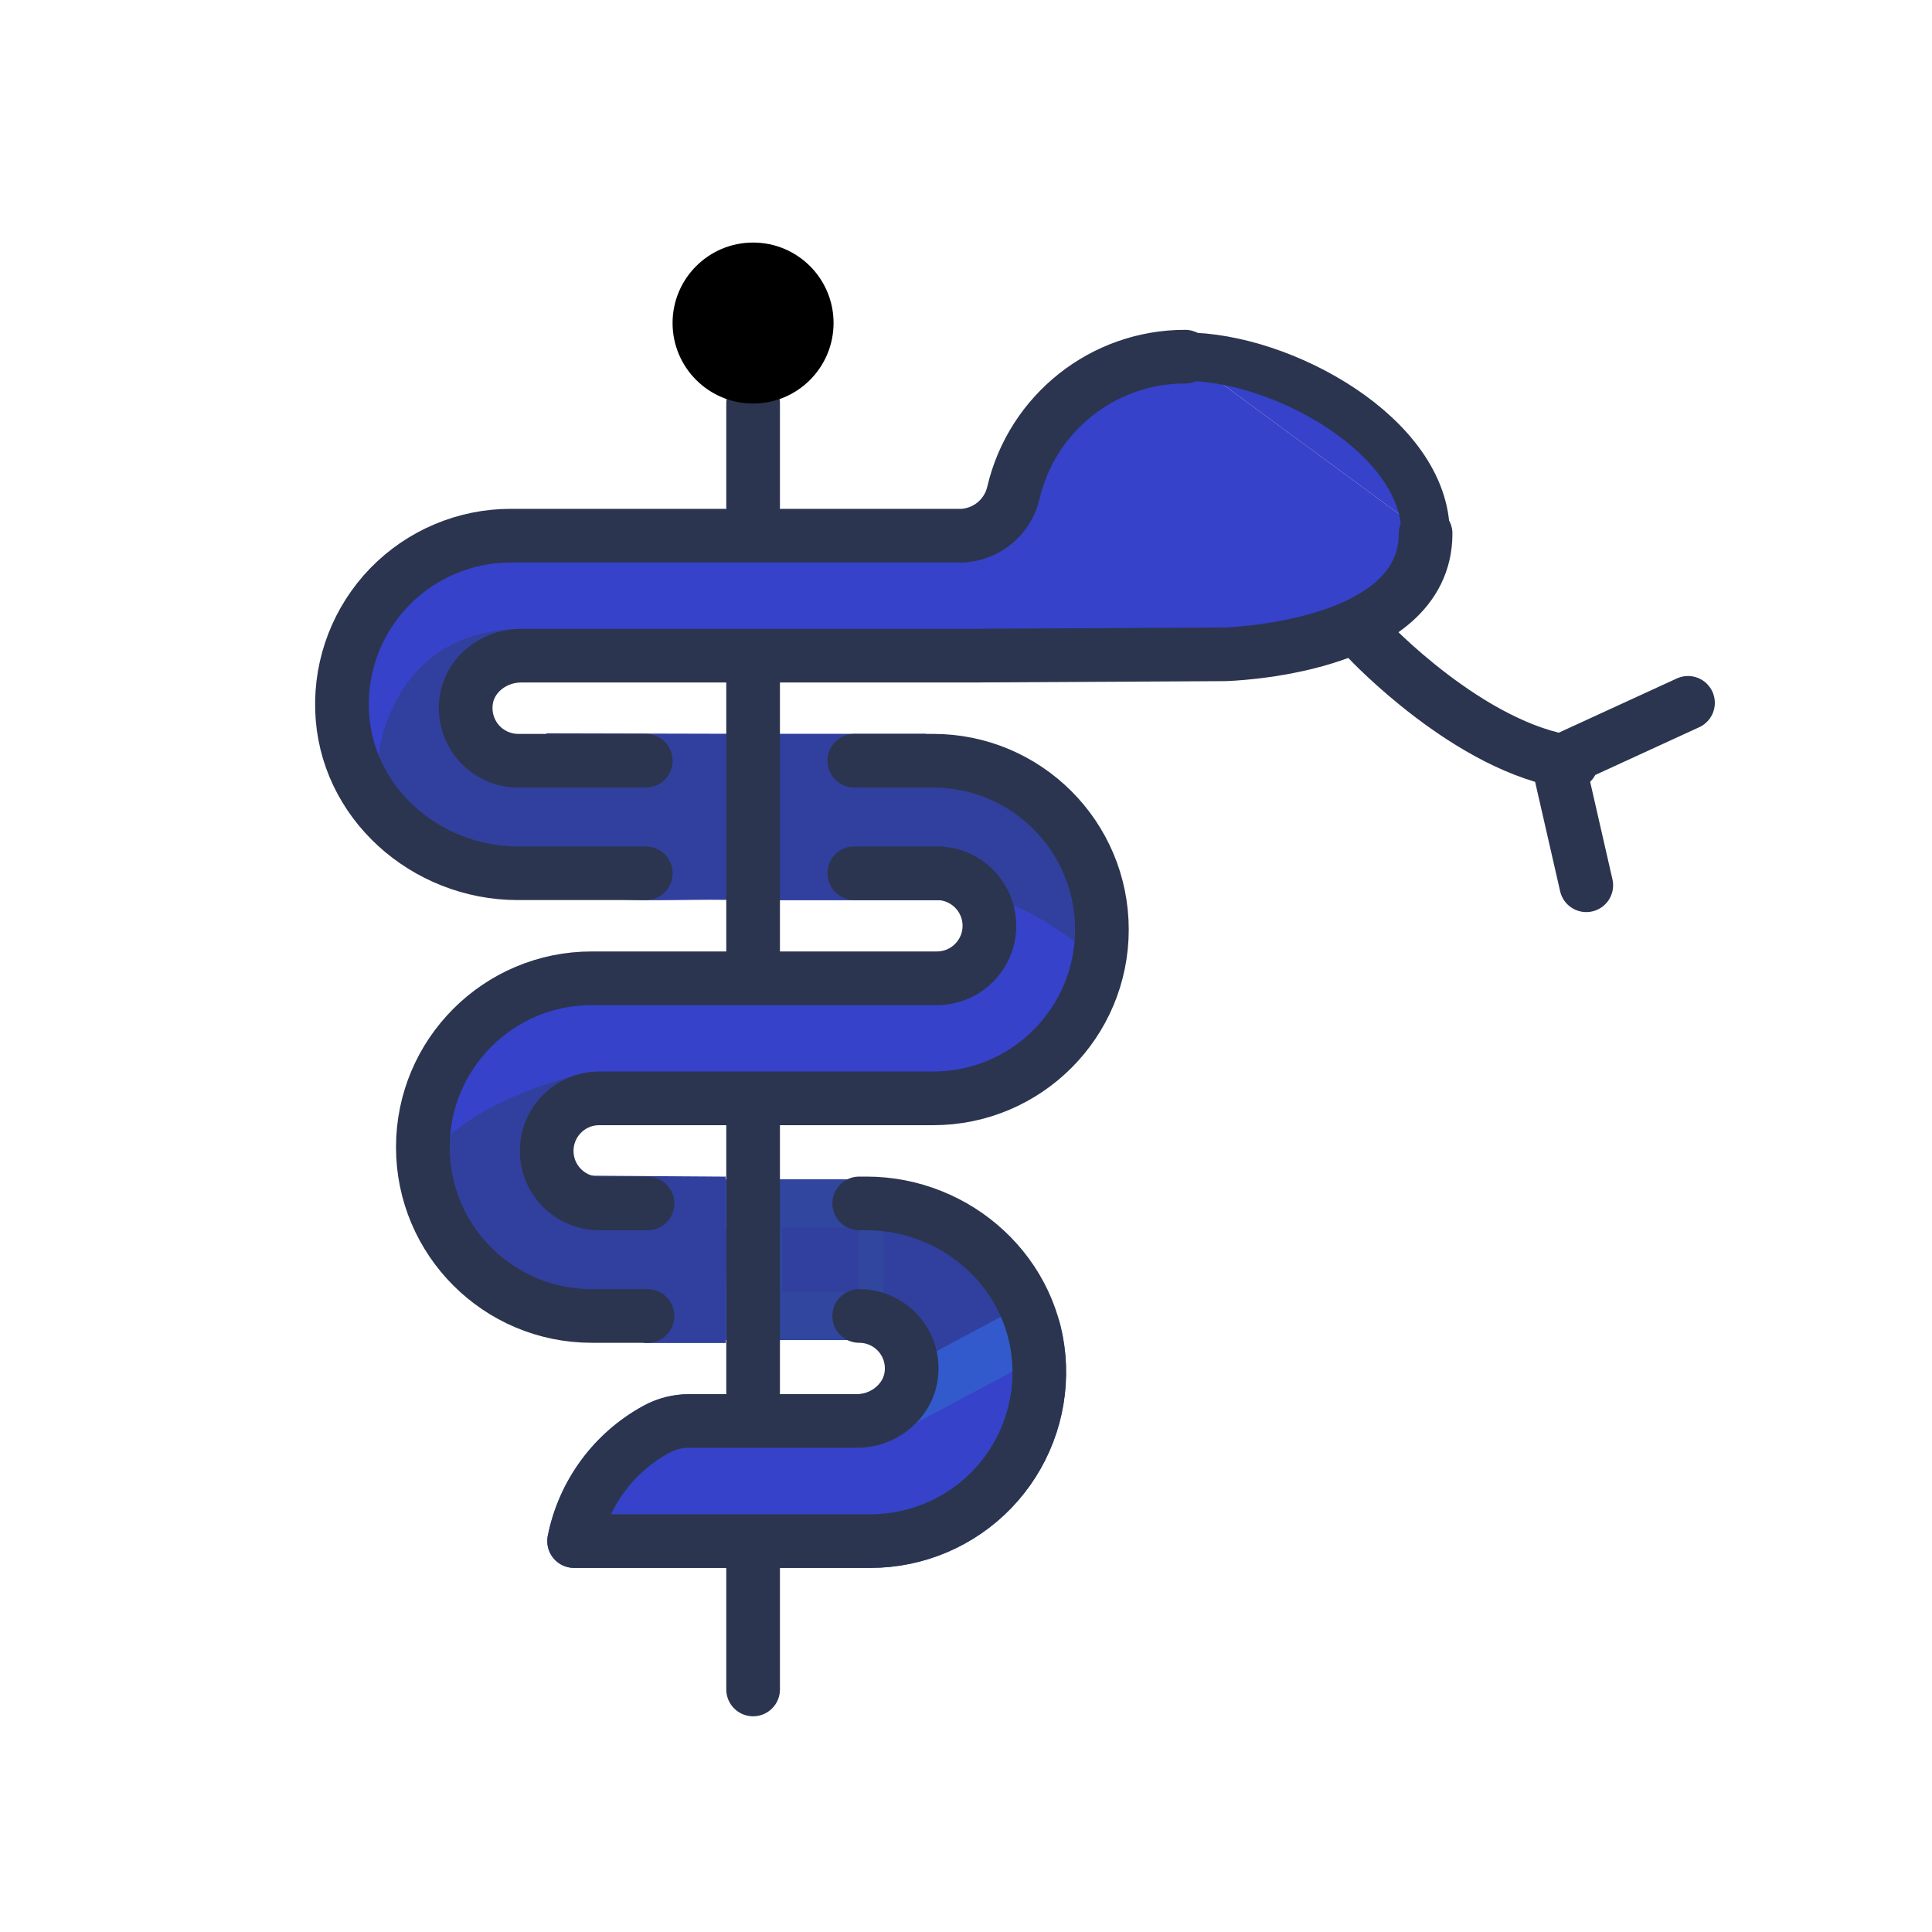
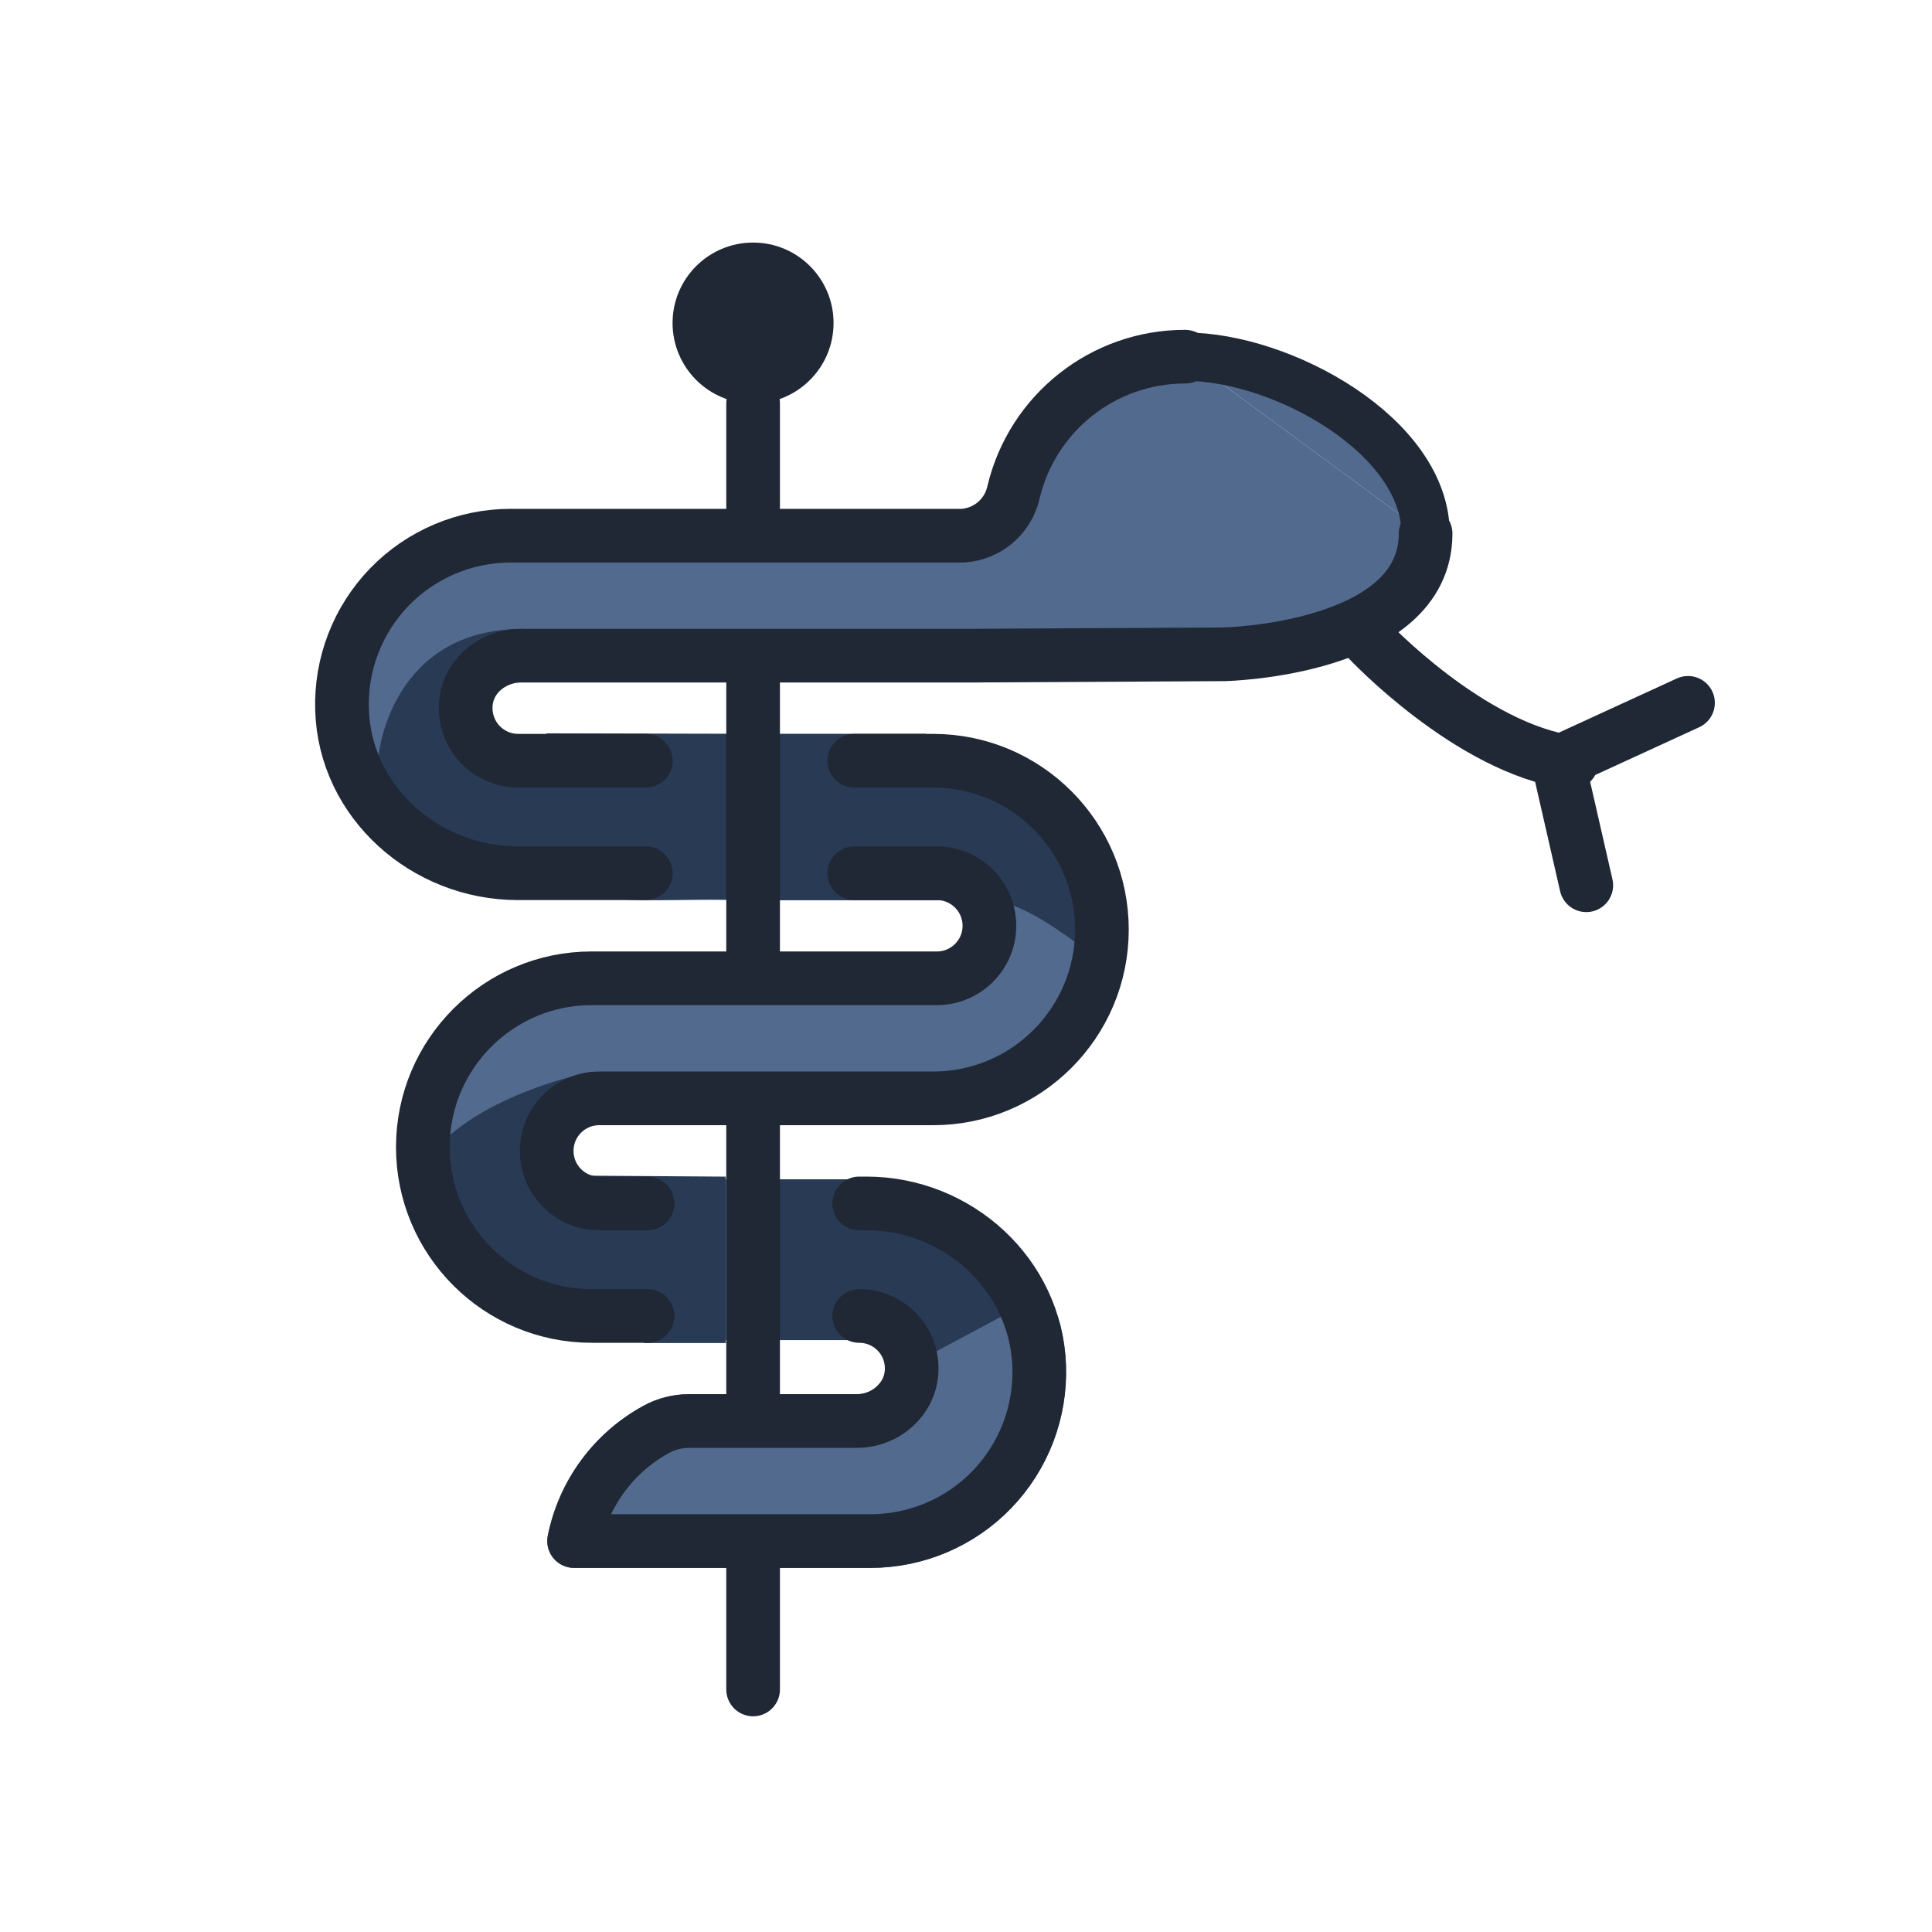
<svg xmlns="http://www.w3.org/2000/svg" width="100px" height="100px" viewBox="0 0 100 100" version="1.1">
  <g id="surface1">
-     <path style="fill-rule:nonzero;fill:rgb(21.176%,25.882%,78.824%);fill-opacity:1;stroke-width:1.8;stroke-linecap:round;stroke-linejoin:round;stroke:rgb(20%,35.294%,80%);stroke-opacity:1;stroke-miterlimit:10;" d="M 31.88 32.543 L 34.954 32.543 C 36.037 32.543 36.911 33.421 36.911 34.501 C 36.911 35.584 36.037 36.458 34.954 36.458 L 22.092 36.458 C 18.619 36.458 15.801 39.277 15.801 42.75 C 15.801 46.226 18.619 49.042 22.092 49.042 L 27.914 49.042 L 28.066 44.848 L 22.373 44.848 C 21.291 44.848 20.258 43.957 20.258 42.874 C 20.258 41.794 21.291 40.933 22.373 40.933 L 34.816 40.933 C 38.289 40.933 41.108 38.115 41.108 34.642 C 41.108 31.168 38.289 28.35 34.816 28.35 L 31.88 28.35 Z M 31.88 32.543 " transform="matrix(1.388889,0,0,1.388889,0,0)" />
-     <path style="fill-rule:nonzero;fill:rgb(19.216%,25.098%,61.961%);fill-opacity:1;stroke-width:1.8;stroke-linecap:round;stroke-linejoin:round;stroke:rgb(19.216%,27.451%,61.961%);stroke-opacity:1;stroke-miterlimit:10;" d="M 25.681 52.957 L 31.939 52.957 C 33.01 52.957 33.944 52.13 33.975 51.061 C 33.992 50.529 33.795 50.017 33.427 49.638 C 33.055 49.255 32.549 49.042 32.02 49.042 L 32.02 44.848 L 32.29 44.848 C 35.699 44.848 38.607 47.5 38.728 50.909 C 38.79 52.616 38.154 54.276 36.968 55.508 C 35.783 56.737 34.147 57.431 32.439 57.431 L 21.395 57.431 C 21.749 55.657 22.871 54.135 24.457 53.269 C 24.832 53.063 25.253 52.957 25.681 52.957 " transform="matrix(1.388889,0,0,1.388889,0,0)" />
-     <path style="fill-rule:nonzero;fill:rgb(21.176%,25.882%,78.824%);fill-opacity:1;stroke-width:2;stroke-linecap:round;stroke-linejoin:round;stroke:rgb(20%,35.294%,80%);stroke-opacity:1;stroke-miterlimit:10;" d="M 38.526 49.553 C 38.641 49.989 38.708 50.439 38.725 50.909 C 38.787 52.616 38.154 54.276 36.968 55.505 C 35.783 56.737 34.147 57.431 32.439 57.431 L 21.395 57.431 C 21.749 55.657 22.871 54.135 24.457 53.269 C 24.832 53.063 25.253 52.957 25.681 52.957 L 31.939 52.957 C 32.563 52.957 33.142 52.675 33.522 52.228 Z M 38.526 49.553 " transform="matrix(1.388889,0,0,1.388889,0,0)" />
-     <path style="fill-rule:nonzero;fill:rgb(19.216%,25.098%,61.961%);fill-opacity:1;stroke-width:1.8;stroke-linecap:round;stroke-linejoin:round;stroke:rgb(19.216%,27.451%,61.961%);stroke-opacity:1;stroke-miterlimit:10;" d="M 32.02 49.042 L 28.263 49.042 L 28.263 44.848 L 32.02 44.848 " transform="matrix(1.388889,0,0,1.388889,0,0)" />
-     <path style=" stroke:none;fill-rule:nonzero;fill:rgb(19.216%,25.098%,61.961%);fill-opacity:1;" d="M 30.578 55.484 C 30.578 55.484 20.742 57.391 21.277 63.203 C 21.277 63.203 23.363 67.168 25.895 67.812 L 33.41 69.516 L 37.566 69.516 L 37.566 60.902 L 30.371 60.852 L 28.297 59.949 L 30.277 57.527 Z M 30.578 55.484 " />
-     <path style="fill-rule:nonzero;fill:rgb(21.176%,25.882%,78.824%);fill-opacity:1;stroke-width:1.8;stroke-linecap:round;stroke-linejoin:round;stroke:rgb(20%,35.294%,80%);stroke-opacity:1;stroke-miterlimit:10;" d="M 53.128 19.884 C 53.128 24.216 45.63 24.384 45.63 24.384 L 36.596 24.432 L 36.383 24.435 L 19.418 24.435 C 18.442 24.435 17.539 25.102 17.381 26.063 C 17.286 26.632 17.446 27.214 17.817 27.655 C 18.188 28.094 18.737 28.35 19.311 28.35 L 28.1 28.35 L 28.035 32.543 L 19.297 32.543 C 15.854 32.543 12.85 29.891 12.746 26.446 C 12.693 24.744 13.331 23.096 14.518 21.873 C 15.702 20.652 17.331 19.963 19.035 19.963 L 35.879 19.963 C 36.799 19.904 37.567 19.249 37.769 18.354 C 38.469 15.387 41.119 13.289 44.167 13.292 " transform="matrix(1.388889,0,0,1.388889,0,0)" />
-     <path style=" stroke:none;fill-rule:nonzero;fill:rgb(21.176%,25.882%,78.824%);fill-opacity:1;" d="M 61.344 18.461 C 66.383 18.461 73.789 22.578 73.789 27.617 " />
-     <path style=" stroke:none;fill-rule:nonzero;fill:rgb(19.216%,25.098%,61.961%);fill-opacity:1;" d="M 55.633 48.746 C 55.633 48.746 56.062 45.77 54.867 44.227 C 53.312 42.223 51.172 38.805 47.887 37.98 L 39.52 37.98 L 39.773 46.598 L 48.945 46.598 C 50.078 46.215 50.699 46.277 51.434 46.5 C 52.648 46.863 53.785 47.457 54.828 48.184 Z M 24.055 38.672 C 25.391 39.77 27.391 39.434 28.297 37.957 L 37.848 37.98 L 37.734 46.578 C 35.238 46.535 32.617 46.727 30.762 46.402 C 20.586 44.645 19.602 39.066 19.602 39.066 C 19.602 39.066 20.223 32.551 27.074 32.551 L 24.914 34.715 C 23.723 35.062 22.883 36.125 22.82 37.363 Z M 24.055 38.672 " />
-     <path style="fill:none;stroke-width:2;stroke-linecap:round;stroke-linejoin:round;stroke:rgb(16.863%,20.784%,30.98%);stroke-opacity:1;stroke-miterlimit:10;" d="M 24.131 44.848 L 22.331 44.848 C 21.248 44.848 20.374 43.971 20.374 42.891 C 20.374 41.811 21.248 40.933 22.331 40.933 L 34.774 40.933 C 38.25 40.933 41.065 38.115 41.065 34.642 C 41.065 31.168 38.25 28.35 34.774 28.35 L 31.837 28.35 " transform="matrix(1.388889,0,0,1.388889,0,0)" />
-     <path style="fill:none;stroke-width:2;stroke-linecap:round;stroke-linejoin:round;stroke:rgb(16.863%,20.784%,30.98%);stroke-opacity:1;stroke-miterlimit:10;" d="M 31.837 32.543 L 34.914 32.543 C 35.994 32.543 36.872 33.421 36.872 34.501 C 36.872 35.584 35.994 36.458 34.914 36.458 L 22.05 36.458 C 18.577 36.458 15.758 39.277 15.758 42.75 C 15.758 46.226 18.577 49.042 22.05 49.042 L 24.131 49.042 " transform="matrix(1.388889,0,0,1.388889,0,0)" />
-     <path style="fill:none;stroke-width:2;stroke-linecap:round;stroke-linejoin:round;stroke:rgb(16.863%,20.784%,30.98%);stroke-opacity:1;stroke-miterlimit:4;" d="M 24.067 32.543 L 19.297 32.543 C 15.851 32.543 12.848 29.891 12.746 26.446 C 12.693 24.744 13.331 23.096 14.515 21.873 C 15.702 20.652 17.331 19.963 19.032 19.963 L 35.879 19.963 C 36.799 19.904 37.567 19.249 37.769 18.354 C 38.469 15.387 41.119 13.289 44.167 13.292 " transform="matrix(1.388889,0,0,1.388889,0,0)" />
-     <path style="fill:none;stroke-width:2;stroke-linecap:round;stroke-linejoin:round;stroke:rgb(16.863%,20.784%,30.98%);stroke-opacity:1;stroke-miterlimit:4;" d="M 53.128 19.884 C 53.128 24.216 45.63 24.384 45.63 24.384 L 36.596 24.432 L 36.383 24.435 L 19.418 24.435 C 18.442 24.435 17.539 25.102 17.381 26.063 C 17.286 26.632 17.446 27.214 17.817 27.655 C 18.188 28.094 18.737 28.35 19.311 28.35 L 24.067 28.35 " transform="matrix(1.388889,0,0,1.388889,0,0)" />
-     <path style="fill:none;stroke-width:1.8;stroke-linecap:round;stroke-linejoin:round;stroke:rgb(16.863%,20.784%,30.98%);stroke-opacity:1;stroke-miterlimit:4;" d="M 44.167 13.292 C 47.796 13.292 53.128 16.256 53.128 19.884 " transform="matrix(1.388889,0,0,1.388889,0,0)" />
-     <path style="fill:none;stroke-width:2;stroke-linecap:round;stroke-linejoin:miter;stroke:rgb(16.863%,20.784%,30.98%);stroke-opacity:1;stroke-miterlimit:10;" d="M 50.979 23.839 C 50.979 23.839 54.773 27.892 58.565 28.415 M 58.07 28.415 L 62.907 26.193 M 59.116 32.991 L 58.07 28.415 " transform="matrix(1.388889,0,0,1.388889,0,0)" />
-     <path style="fill:none;stroke-width:2;stroke-linecap:round;stroke-linejoin:round;stroke:rgb(16.863%,20.784%,30.98%);stroke-opacity:1;stroke-miterlimit:4;" d="M 28.066 58.236 L 28.066 62.961 M 28.066 41.858 L 28.066 51.877 M 28.066 25.397 L 28.066 35.575 M 28.066 15.038 L 28.066 18.88 " transform="matrix(1.388889,0,0,1.388889,0,0)" />
-     <path style=" stroke:none;fill-rule:nonzero;fill:rgb(0%,0%,0%);fill-opacity:1;" d="M 43.145 16.719 C 43.145 14.418 41.281 12.555 38.98 12.555 C 36.68 12.555 34.812 14.418 34.812 16.719 C 34.812 19.02 36.68 20.887 38.98 20.887 C 41.281 20.887 43.145 19.02 43.145 16.719 Z M 43.145 16.719 " />
-     <path style="fill:none;stroke-width:2;stroke-linecap:round;stroke-linejoin:round;stroke:rgb(16.863%,20.784%,30.98%);stroke-opacity:1;stroke-miterlimit:10;" d="M 32.02 44.848 L 32.29 44.848 C 35.699 44.848 38.607 47.5 38.728 50.909 C 38.79 52.616 38.154 54.276 36.968 55.508 C 35.783 56.737 34.147 57.431 32.439 57.431 L 21.395 57.431 C 21.749 55.657 22.871 54.135 24.457 53.269 C 24.832 53.063 25.253 52.957 25.681 52.957 L 31.939 52.957 C 33.01 52.957 33.944 52.13 33.975 51.061 C 33.992 50.529 33.795 50.017 33.427 49.638 C 33.055 49.255 32.549 49.042 32.02 49.042 " transform="matrix(1.388889,0,0,1.388889,0,0)" />
+     <path style="fill-rule:nonzero;fill:rgb(32.157%,41.569%,55.686%);fill-opacity:1;stroke-width:1.8;stroke-linecap:round;stroke-linejoin:round;stroke:rgb(32.157%,41.569%,55.686%);stroke-opacity:1;stroke-miterlimit:10;" d="M 31.88 32.543 L 34.954 32.543 C 36.037 32.543 36.911 33.421 36.911 34.501 C 36.911 35.584 36.037 36.458 34.954 36.458 L 22.092 36.458 C 18.619 36.458 15.801 39.277 15.801 42.75 C 15.801 46.226 18.619 49.042 22.092 49.042 L 27.914 49.042 L 28.066 44.848 L 22.373 44.848 C 21.291 44.848 20.258 43.957 20.258 42.874 C 20.258 41.794 21.291 40.933 22.373 40.933 L 34.816 40.933 C 38.289 40.933 41.108 38.115 41.108 34.642 C 41.108 31.168 38.289 28.35 34.816 28.35 L 31.88 28.35 Z M 31.88 32.543 " transform="matrix(1.388889,0,0,1.388889,0,0)" />
+     <path style="fill-rule:nonzero;fill:rgb(16.078%,22.745%,33.333%);fill-opacity:1;stroke-width:1.8;stroke-linecap:round;stroke-linejoin:round;stroke:rgb(16.078%,22.745%,33.333%);stroke-opacity:1;stroke-miterlimit:10;" d="M 25.681 52.957 L 31.939 52.957 C 33.01 52.957 33.944 52.13 33.975 51.061 C 33.992 50.529 33.795 50.017 33.427 49.638 C 33.055 49.255 32.549 49.042 32.02 49.042 L 32.02 44.848 L 32.29 44.848 C 35.699 44.848 38.607 47.5 38.728 50.909 C 38.79 52.616 38.154 54.276 36.968 55.508 C 35.783 56.737 34.147 57.431 32.439 57.431 L 21.395 57.431 C 21.749 55.657 22.871 54.135 24.457 53.269 C 24.832 53.063 25.253 52.957 25.681 52.957 " transform="matrix(1.388889,0,0,1.388889,0,0)" />
+     <path style="fill-rule:nonzero;fill:rgb(32.157%,41.569%,55.686%);fill-opacity:1;stroke-width:2;stroke-linecap:round;stroke-linejoin:round;stroke:rgb(32.157%,41.569%,55.686%);stroke-opacity:1;stroke-miterlimit:10;" d="M 38.526 49.553 C 38.641 49.989 38.708 50.439 38.725 50.909 C 38.787 52.616 38.154 54.276 36.968 55.505 C 35.783 56.737 34.147 57.431 32.439 57.431 L 21.395 57.431 C 21.749 55.657 22.871 54.135 24.457 53.269 C 24.832 53.063 25.253 52.957 25.681 52.957 L 31.939 52.957 C 32.563 52.957 33.142 52.675 33.522 52.228 Z M 38.526 49.553 " transform="matrix(1.388889,0,0,1.388889,0,0)" />
+     <path style="fill-rule:nonzero;fill:rgb(16.078%,22.745%,33.333%);fill-opacity:1;stroke-width:1.8;stroke-linecap:round;stroke-linejoin:round;stroke:rgb(16.078%,22.745%,33.333%);stroke-opacity:1;stroke-miterlimit:10;" d="M 32.02 49.042 L 28.263 49.042 L 28.263 44.848 L 32.02 44.848 " transform="matrix(1.388889,0,0,1.388889,0,0)" />
+     <path style=" stroke:none;fill-rule:nonzero;fill:rgb(16.078%,22.745%,33.333%);fill-opacity:1;" d="M 30.578 55.484 C 30.578 55.484 20.742 57.391 21.277 63.203 C 21.277 63.203 23.363 67.168 25.895 67.812 L 33.41 69.516 L 37.566 69.516 L 37.566 60.902 L 30.371 60.852 L 28.297 59.949 L 30.277 57.527 Z M 30.578 55.484 " />
+     <path style="fill-rule:nonzero;fill:rgb(32.157%,41.569%,55.686%);fill-opacity:1;stroke-width:1.8;stroke-linecap:round;stroke-linejoin:round;stroke:rgb(32.157%,41.569%,55.686%);stroke-opacity:1;stroke-miterlimit:10;" d="M 53.128 19.884 C 53.128 24.216 45.63 24.384 45.63 24.384 L 36.596 24.432 L 36.383 24.435 L 19.418 24.435 C 18.442 24.435 17.539 25.102 17.381 26.063 C 17.286 26.632 17.446 27.214 17.817 27.655 C 18.188 28.094 18.737 28.35 19.311 28.35 L 28.1 28.35 L 28.035 32.543 L 19.297 32.543 C 15.854 32.543 12.85 29.891 12.746 26.446 C 12.693 24.744 13.331 23.096 14.518 21.873 C 15.702 20.652 17.331 19.963 19.035 19.963 L 35.879 19.963 C 36.799 19.904 37.567 19.249 37.769 18.354 C 38.469 15.387 41.119 13.289 44.167 13.292 " transform="matrix(1.388889,0,0,1.388889,0,0)" />
+     <path style=" stroke:none;fill-rule:nonzero;fill:rgb(32.157%,41.569%,55.686%);fill-opacity:1;" d="M 61.344 18.461 C 66.383 18.461 73.789 22.578 73.789 27.617 " />
+     <path style=" stroke:none;fill-rule:nonzero;fill:rgb(16.078%,22.745%,33.333%);fill-opacity:1;" d="M 55.633 48.746 C 55.633 48.746 56.062 45.77 54.867 44.227 C 53.312 42.223 51.172 38.805 47.887 37.98 L 39.52 37.98 L 39.773 46.598 L 48.945 46.598 C 50.078 46.215 50.699 46.277 51.434 46.5 C 52.648 46.863 53.785 47.457 54.828 48.184 Z M 24.055 38.672 C 25.391 39.77 27.391 39.434 28.297 37.957 L 37.848 37.98 L 37.734 46.578 C 35.238 46.535 32.617 46.727 30.762 46.402 C 20.586 44.645 19.602 39.066 19.602 39.066 C 19.602 39.066 20.223 32.551 27.074 32.551 L 24.914 34.715 C 23.723 35.062 22.883 36.125 22.82 37.363 Z M 24.055 38.672 " />
+     <path style="fill:none;stroke-width:2;stroke-linecap:round;stroke-linejoin:round;stroke:rgb(12.549%,15.294%,20.784%);stroke-opacity:1;stroke-miterlimit:10;" d="M 24.131 44.848 L 22.331 44.848 C 21.248 44.848 20.374 43.971 20.374 42.891 C 20.374 41.811 21.248 40.933 22.331 40.933 L 34.774 40.933 C 38.25 40.933 41.065 38.115 41.065 34.642 C 41.065 31.168 38.25 28.35 34.774 28.35 L 31.837 28.35 " transform="matrix(1.388889,0,0,1.388889,0,0)" />
+     <path style="fill:none;stroke-width:2;stroke-linecap:round;stroke-linejoin:round;stroke:rgb(12.549%,15.294%,20.784%);stroke-opacity:1;stroke-miterlimit:10;" d="M 31.837 32.543 L 34.914 32.543 C 35.994 32.543 36.872 33.421 36.872 34.501 C 36.872 35.584 35.994 36.458 34.914 36.458 L 22.05 36.458 C 18.577 36.458 15.758 39.277 15.758 42.75 C 15.758 46.226 18.577 49.042 22.05 49.042 L 24.131 49.042 " transform="matrix(1.388889,0,0,1.388889,0,0)" />
+     <path style="fill:none;stroke-width:2;stroke-linecap:round;stroke-linejoin:round;stroke:rgb(12.549%,15.294%,20.784%);stroke-opacity:1;stroke-miterlimit:4;" d="M 24.067 32.543 L 19.297 32.543 C 15.851 32.543 12.848 29.891 12.746 26.446 C 12.693 24.744 13.331 23.096 14.515 21.873 C 15.702 20.652 17.331 19.963 19.032 19.963 L 35.879 19.963 C 36.799 19.904 37.567 19.249 37.769 18.354 C 38.469 15.387 41.119 13.289 44.167 13.292 " transform="matrix(1.388889,0,0,1.388889,0,0)" />
+     <path style="fill:none;stroke-width:2;stroke-linecap:round;stroke-linejoin:round;stroke:rgb(12.549%,15.294%,20.784%);stroke-opacity:1;stroke-miterlimit:4;" d="M 53.128 19.884 C 53.128 24.216 45.63 24.384 45.63 24.384 L 36.596 24.432 L 36.383 24.435 L 19.418 24.435 C 18.442 24.435 17.539 25.102 17.381 26.063 C 17.286 26.632 17.446 27.214 17.817 27.655 C 18.188 28.094 18.737 28.35 19.311 28.35 L 24.067 28.35 " transform="matrix(1.388889,0,0,1.388889,0,0)" />
+     <path style="fill:none;stroke-width:1.8;stroke-linecap:round;stroke-linejoin:round;stroke:rgb(12.549%,15.294%,20.784%);stroke-opacity:1;stroke-miterlimit:4;" d="M 44.167 13.292 C 47.796 13.292 53.128 16.256 53.128 19.884 " transform="matrix(1.388889,0,0,1.388889,0,0)" />
+     <path style="fill:none;stroke-width:2;stroke-linecap:round;stroke-linejoin:miter;stroke:rgb(12.549%,15.294%,20.784%);stroke-opacity:1;stroke-miterlimit:10;" d="M 50.979 23.839 C 50.979 23.839 54.773 27.892 58.565 28.415 M 58.07 28.415 L 62.907 26.193 M 59.116 32.991 L 58.07 28.415 " transform="matrix(1.388889,0,0,1.388889,0,0)" />
+     <path style="fill:none;stroke-width:2;stroke-linecap:round;stroke-linejoin:round;stroke:rgb(12.549%,15.294%,20.784%);stroke-opacity:1;stroke-miterlimit:4;" d="M 28.066 58.236 L 28.066 62.961 M 28.066 41.858 L 28.066 51.877 M 28.066 25.397 L 28.066 35.575 M 28.066 15.038 L 28.066 18.88 " transform="matrix(1.388889,0,0,1.388889,0,0)" />
+     <path style=" stroke:none;fill-rule:nonzero;fill:rgb(12.549%,15.294%,20.784%);fill-opacity:1;" d="M 43.145 16.719 C 43.145 14.418 41.281 12.555 38.98 12.555 C 36.68 12.555 34.812 14.418 34.812 16.719 C 34.812 19.02 36.68 20.887 38.98 20.887 C 41.281 20.887 43.145 19.02 43.145 16.719 Z M 43.145 16.719 " />
+     <path style="fill:none;stroke-width:2;stroke-linecap:round;stroke-linejoin:round;stroke:rgb(12.549%,15.294%,20.784%);stroke-opacity:1;stroke-miterlimit:10;" d="M 32.02 44.848 L 32.29 44.848 C 35.699 44.848 38.607 47.5 38.728 50.909 C 38.79 52.616 38.154 54.276 36.968 55.508 C 35.783 56.737 34.147 57.431 32.439 57.431 L 21.395 57.431 C 21.749 55.657 22.871 54.135 24.457 53.269 C 24.832 53.063 25.253 52.957 25.681 52.957 L 31.939 52.957 C 33.01 52.957 33.944 52.13 33.975 51.061 C 33.992 50.529 33.795 50.017 33.427 49.638 C 33.055 49.255 32.549 49.042 32.02 49.042 " transform="matrix(1.388889,0,0,1.388889,0,0)" />
  </g>
</svg>
